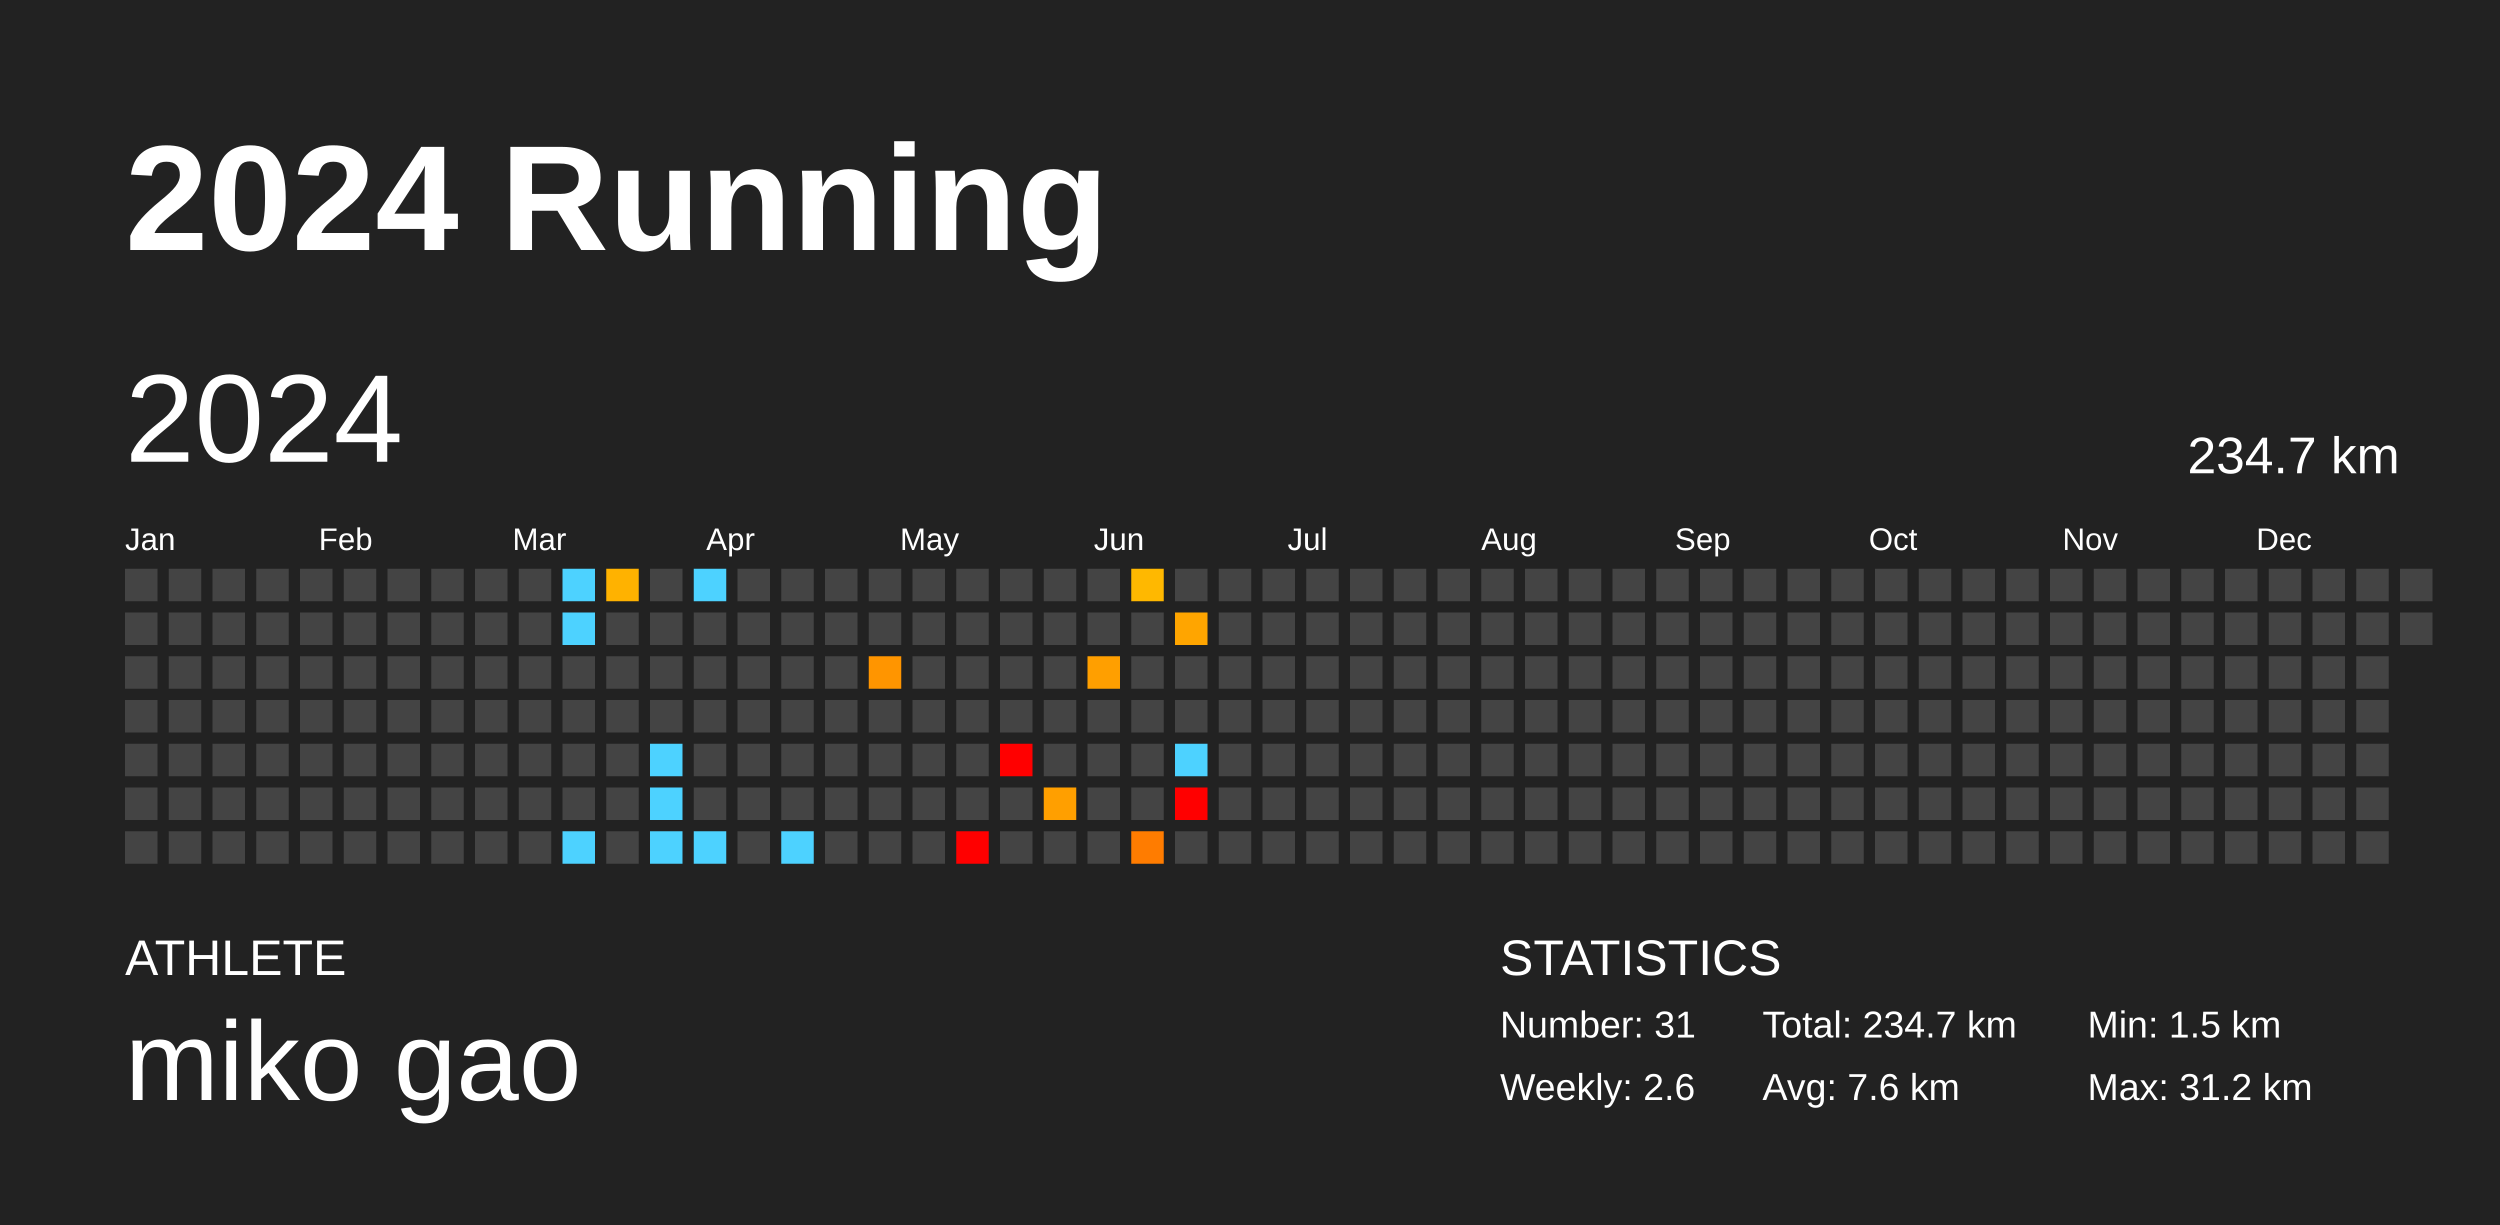
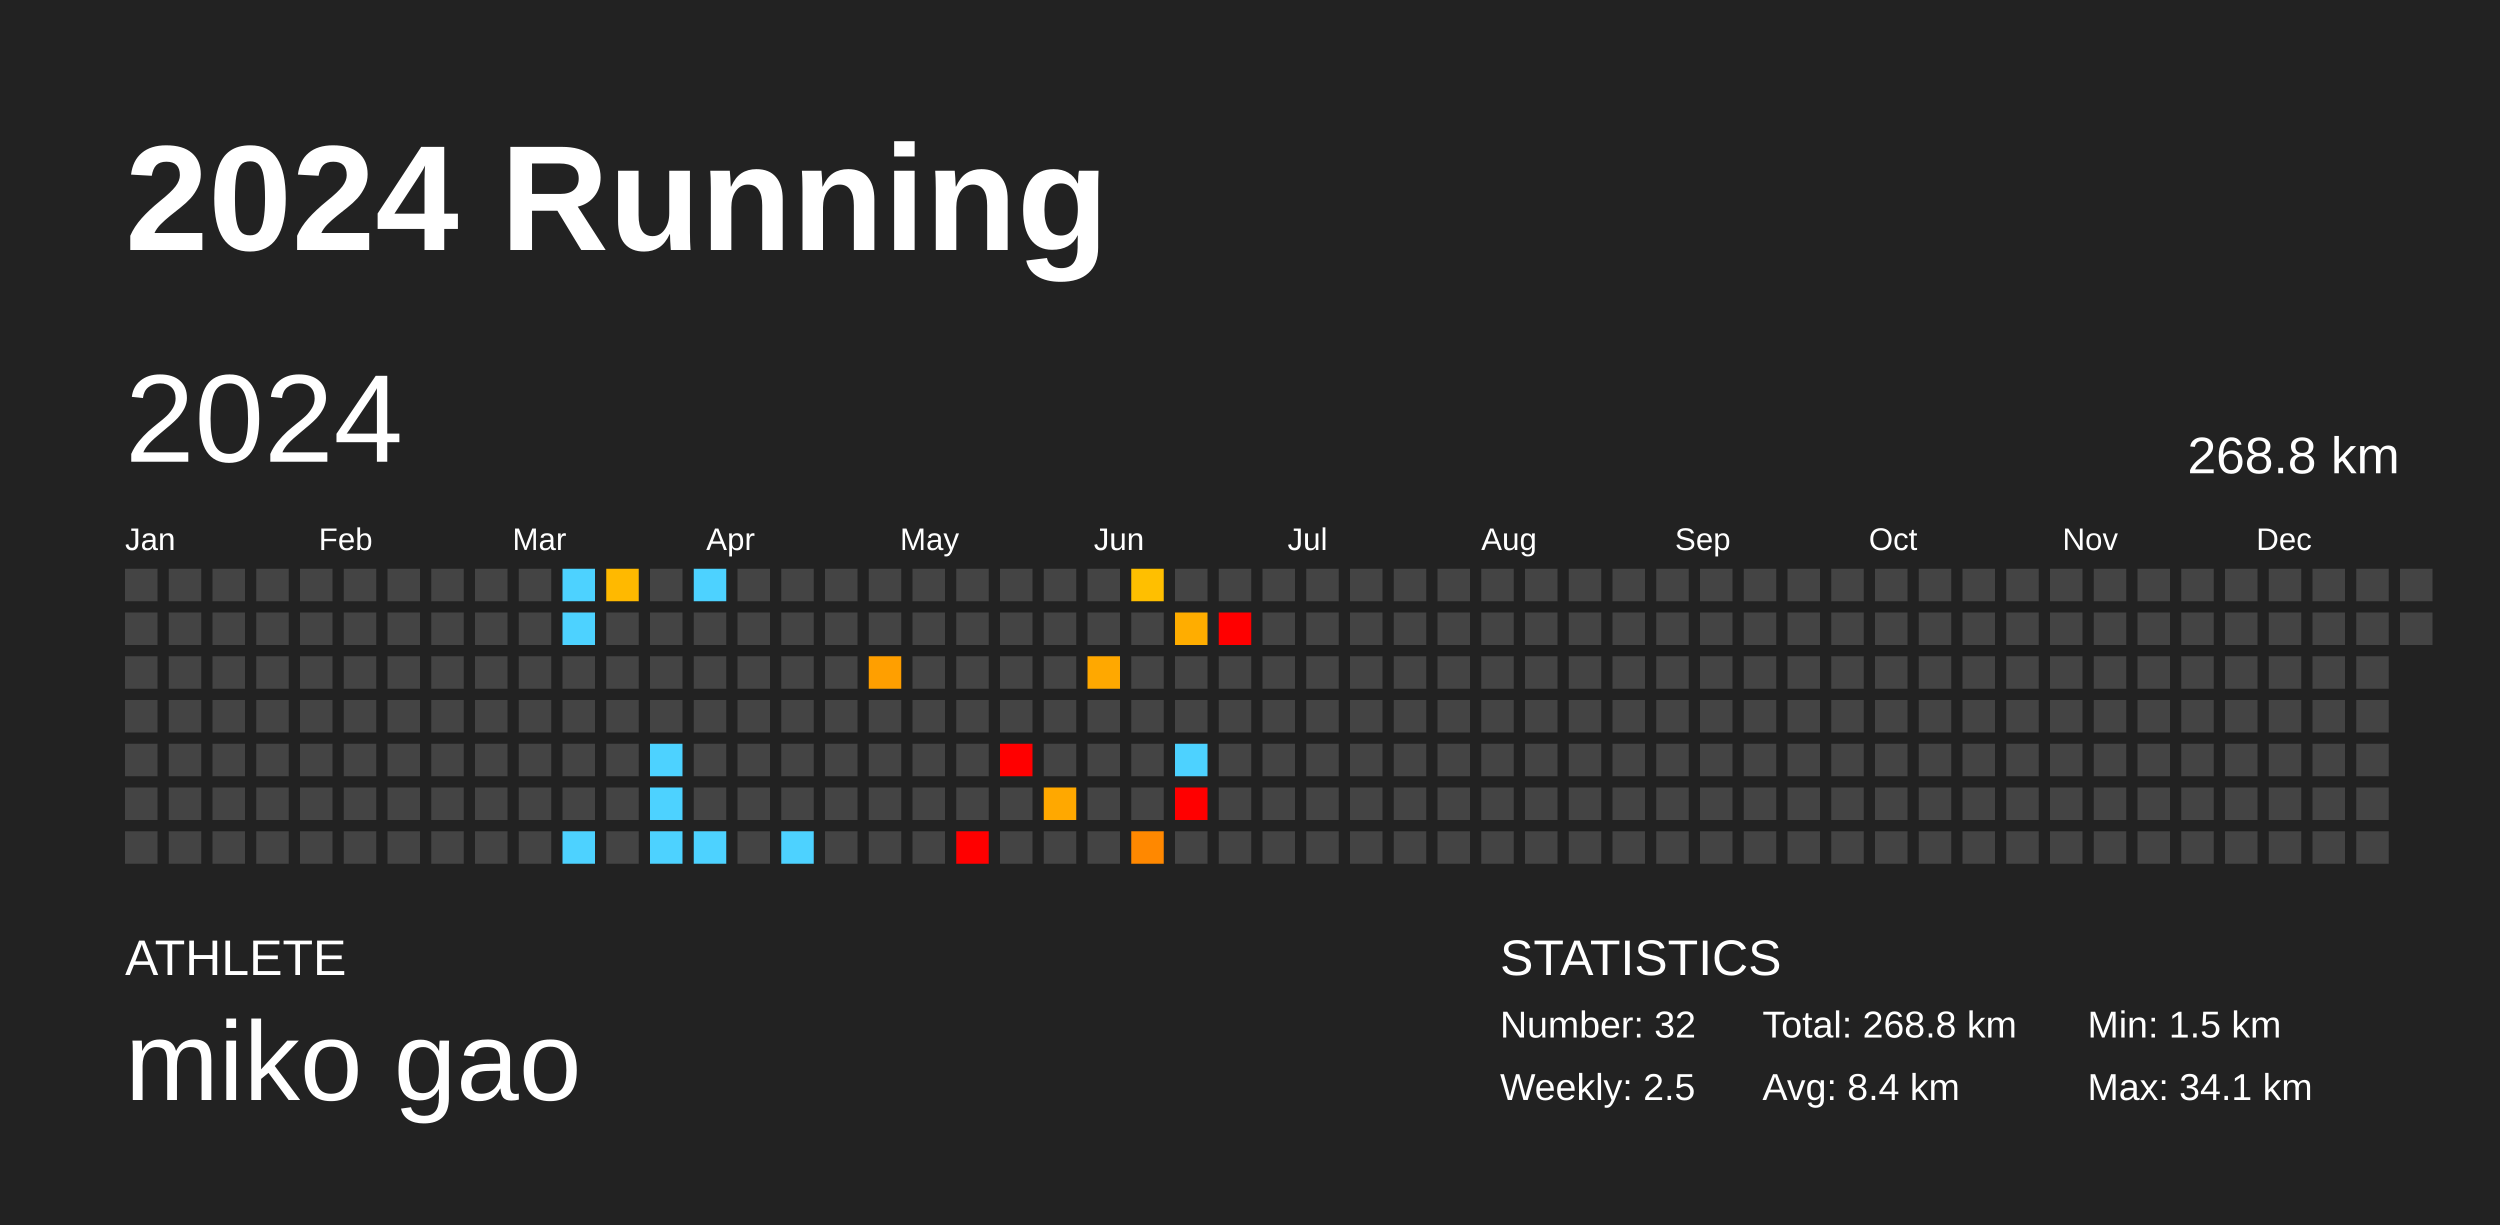
<svg xmlns="http://www.w3.org/2000/svg" baseProfile="full" height="98mm" version="1.1" viewBox="0,0,200,98" width="200mm">
  <defs />
  <rect fill="#222222" height="98" width="200" x="0" y="0" />
  <text fill="#FFFFFF" style="font-size:12px; font-family:Arial; font-weight:bold;" x="10" y="20">2024 Running</text>
  <text fill="#FFFFFF" style="font-size:4px; font-family:Arial" x="10" y="78">ATHLETE</text>
  <text fill="#FFFFFF" style="font-size:9px; font-family:Arial" x="10" y="88">miko gao</text>
  <text fill="#FFFFFF" style="font-size:4px; font-family:Arial" x="120" y="78">STATISTICS</text>
-   <text fill="#FFFFFF" style="font-size:3px; font-family:Arial" x="120" y="83">Number: 31</text>
-   <text fill="#FFFFFF" style="font-size:3px; font-family:Arial" x="120" y="88">Weekly: 2.6</text>
-   <text fill="#FFFFFF" style="font-size:3px; font-family:Arial" x="141" y="83">Total: 234.7 km</text>
-   <text fill="#FFFFFF" style="font-size:3px; font-family:Arial" x="141" y="88">Avg: 7.6 km</text>
+   <text fill="#FFFFFF" style="font-size:3px; font-family:Arial" x="120" y="83">Number: 32</text>
+   <text fill="#FFFFFF" style="font-size:3px; font-family:Arial" x="120" y="88">Weekly: 2.5</text>
+   <text fill="#FFFFFF" style="font-size:3px; font-family:Arial" x="141" y="83">Total: 268.8 km</text>
+   <text fill="#FFFFFF" style="font-size:3px; font-family:Arial" x="141" y="88">Avg: 8.4 km</text>
  <text fill="#FFFFFF" style="font-size:3px; font-family:Arial" x="167" y="83">Min: 1.5 km</text>
-   <text fill="#FFFFFF" style="font-size:3px; font-family:Arial" x="167" y="88">Max: 31.2 km</text>
+   <text fill="#FFFFFF" style="font-size:3px; font-family:Arial" x="167" y="88">Max: 34.1 km</text>
  <text dominant-baseline="hanging" fill="#FFFFFF" style="font-size:10.0px; font-family:Arial;" x="10" y="30">2024</text>
-   <text dominant-baseline="hanging" fill="#FFFFFF" style="font-size:4.125px; font-family:Arial;" x="175" y="35">234.7 km</text>
+   <text dominant-baseline="hanging" fill="#FFFFFF" style="font-size:4.125px; font-family:Arial;" x="175" y="35">268.8 km</text>
  <text fill="#FFFFFF" style="font-size:2.5px; font-family:Arial" x="10.0" y="44">Jan</text>
  <text fill="#FFFFFF" style="font-size:2.5px; font-family:Arial" x="25.5" y="44">Feb</text>
  <text fill="#FFFFFF" style="font-size:2.5px; font-family:Arial" x="41.0" y="44">Mar</text>
  <text fill="#FFFFFF" style="font-size:2.5px; font-family:Arial" x="56.5" y="44">Apr</text>
  <text fill="#FFFFFF" style="font-size:2.5px; font-family:Arial" x="72.0" y="44">May</text>
  <text fill="#FFFFFF" style="font-size:2.5px; font-family:Arial" x="87.5" y="44">Jun</text>
  <text fill="#FFFFFF" style="font-size:2.5px; font-family:Arial" x="103.0" y="44">Jul</text>
  <text fill="#FFFFFF" style="font-size:2.5px; font-family:Arial" x="118.5" y="44">Aug</text>
  <text fill="#FFFFFF" style="font-size:2.5px; font-family:Arial" x="134.0" y="44">Sep</text>
  <text fill="#FFFFFF" style="font-size:2.5px; font-family:Arial" x="149.5" y="44">Oct</text>
  <text fill="#FFFFFF" style="font-size:2.5px; font-family:Arial" x="165.0" y="44">Nov</text>
  <text fill="#FFFFFF" style="font-size:2.5px; font-family:Arial" x="180.5" y="44">Dec</text>
  <rect fill="#444444" height="2.6" width="2.6" x="10.0" y="45.5" />
  <rect fill="#444444" height="2.6" width="2.6" x="10.0" y="49.0" />
  <rect fill="#444444" height="2.6" width="2.6" x="10.0" y="52.5" />
  <rect fill="#444444" height="2.6" width="2.6" x="10.0" y="56.0" />
  <rect fill="#444444" height="2.6" width="2.6" x="10.0" y="59.5" />
  <rect fill="#444444" height="2.6" width="2.6" x="10.0" y="63.0" />
  <rect fill="#444444" height="2.6" width="2.6" x="10.0" y="66.5" />
  <rect fill="#444444" height="2.6" width="2.6" x="13.5" y="45.5" />
  <rect fill="#444444" height="2.6" width="2.6" x="13.5" y="49.0" />
  <rect fill="#444444" height="2.6" width="2.6" x="13.5" y="52.5" />
  <rect fill="#444444" height="2.6" width="2.6" x="13.5" y="56.0" />
  <rect fill="#444444" height="2.6" width="2.6" x="13.5" y="59.5" />
  <rect fill="#444444" height="2.6" width="2.6" x="13.5" y="63.0" />
  <rect fill="#444444" height="2.6" width="2.6" x="13.5" y="66.5" />
  <rect fill="#444444" height="2.6" width="2.6" x="17.0" y="45.5" />
  <rect fill="#444444" height="2.6" width="2.6" x="17.0" y="49.0" />
  <rect fill="#444444" height="2.6" width="2.6" x="17.0" y="52.5" />
  <rect fill="#444444" height="2.6" width="2.6" x="17.0" y="56.0" />
  <rect fill="#444444" height="2.6" width="2.6" x="17.0" y="59.5" />
  <rect fill="#444444" height="2.6" width="2.6" x="17.0" y="63.0" />
  <rect fill="#444444" height="2.6" width="2.6" x="17.0" y="66.5" />
  <rect fill="#444444" height="2.6" width="2.6" x="20.5" y="45.5" />
  <rect fill="#444444" height="2.6" width="2.6" x="20.5" y="49.0" />
  <rect fill="#444444" height="2.6" width="2.6" x="20.5" y="52.5" />
  <rect fill="#444444" height="2.6" width="2.6" x="20.5" y="56.0" />
  <rect fill="#444444" height="2.6" width="2.6" x="20.5" y="59.5" />
  <rect fill="#444444" height="2.6" width="2.6" x="20.5" y="63.0" />
  <rect fill="#444444" height="2.6" width="2.6" x="20.5" y="66.5" />
  <rect fill="#444444" height="2.6" width="2.6" x="24.0" y="45.5" />
  <rect fill="#444444" height="2.6" width="2.6" x="24.0" y="49.0" />
  <rect fill="#444444" height="2.6" width="2.6" x="24.0" y="52.5" />
  <rect fill="#444444" height="2.6" width="2.6" x="24.0" y="56.0" />
  <rect fill="#444444" height="2.6" width="2.6" x="24.0" y="59.5" />
  <rect fill="#444444" height="2.6" width="2.6" x="24.0" y="63.0" />
  <rect fill="#444444" height="2.6" width="2.6" x="24.0" y="66.5" />
  <rect fill="#444444" height="2.6" width="2.6" x="27.5" y="45.5" />
  <rect fill="#444444" height="2.6" width="2.6" x="27.5" y="49.0" />
  <rect fill="#444444" height="2.6" width="2.6" x="27.5" y="52.5" />
  <rect fill="#444444" height="2.6" width="2.6" x="27.5" y="56.0" />
  <rect fill="#444444" height="2.6" width="2.6" x="27.5" y="59.5" />
  <rect fill="#444444" height="2.6" width="2.6" x="27.5" y="63.0" />
  <rect fill="#444444" height="2.6" width="2.6" x="27.5" y="66.5" />
  <rect fill="#444444" height="2.6" width="2.6" x="31.0" y="45.5" />
  <rect fill="#444444" height="2.6" width="2.6" x="31.0" y="49.0" />
  <rect fill="#444444" height="2.6" width="2.6" x="31.0" y="52.5" />
  <rect fill="#444444" height="2.6" width="2.6" x="31.0" y="56.0" />
  <rect fill="#444444" height="2.6" width="2.6" x="31.0" y="59.5" />
  <rect fill="#444444" height="2.6" width="2.6" x="31.0" y="63.0" />
  <rect fill="#444444" height="2.6" width="2.6" x="31.0" y="66.5" />
  <rect fill="#444444" height="2.6" width="2.6" x="34.5" y="45.5" />
  <rect fill="#444444" height="2.6" width="2.6" x="34.5" y="49.0" />
  <rect fill="#444444" height="2.6" width="2.6" x="34.5" y="52.5" />
  <rect fill="#444444" height="2.6" width="2.6" x="34.5" y="56.0" />
  <rect fill="#444444" height="2.6" width="2.6" x="34.5" y="59.5" />
  <rect fill="#444444" height="2.6" width="2.6" x="34.5" y="63.0" />
  <rect fill="#444444" height="2.6" width="2.6" x="34.5" y="66.5" />
  <rect fill="#444444" height="2.6" width="2.6" x="38.0" y="45.5" />
  <rect fill="#444444" height="2.6" width="2.6" x="38.0" y="49.0" />
  <rect fill="#444444" height="2.6" width="2.6" x="38.0" y="52.5" />
  <rect fill="#444444" height="2.6" width="2.6" x="38.0" y="56.0" />
  <rect fill="#444444" height="2.6" width="2.6" x="38.0" y="59.5" />
  <rect fill="#444444" height="2.6" width="2.6" x="38.0" y="63.0" />
  <rect fill="#444444" height="2.6" width="2.6" x="38.0" y="66.5" />
  <rect fill="#444444" height="2.6" width="2.6" x="41.5" y="45.5" />
  <rect fill="#444444" height="2.6" width="2.6" x="41.5" y="49.0" />
  <rect fill="#444444" height="2.6" width="2.6" x="41.5" y="52.5" />
  <rect fill="#444444" height="2.6" width="2.6" x="41.5" y="56.0" />
  <rect fill="#444444" height="2.6" width="2.6" x="41.5" y="59.5" />
  <rect fill="#444444" height="2.6" width="2.6" x="41.5" y="63.0" />
  <rect fill="#444444" height="2.6" width="2.6" x="41.5" y="66.5" />
  <rect fill="#4dd2ff" height="2.6" width="2.6" x="45.0" y="45.5" />
  <rect fill="#4dd2ff" height="2.6" width="2.6" x="45.0" y="49.0" />
  <rect fill="#444444" height="2.6" width="2.6" x="45.0" y="52.5" />
  <rect fill="#444444" height="2.6" width="2.6" x="45.0" y="56.0" />
  <rect fill="#444444" height="2.6" width="2.6" x="45.0" y="59.5" />
  <rect fill="#444444" height="2.6" width="2.6" x="45.0" y="63.0" />
  <rect fill="#4dd2ff" height="2.6" width="2.6" x="45.0" y="66.5" />
-   <rect fill="#ffb200" height="2.6" width="2.6" x="48.5" y="45.5" />
+   <rect fill="#ffb900" height="2.6" width="2.6" x="48.5" y="45.5" />
  <rect fill="#444444" height="2.6" width="2.6" x="48.5" y="49.0" />
  <rect fill="#444444" height="2.6" width="2.6" x="48.5" y="52.5" />
  <rect fill="#444444" height="2.6" width="2.6" x="48.5" y="56.0" />
  <rect fill="#444444" height="2.6" width="2.6" x="48.5" y="59.5" />
  <rect fill="#444444" height="2.6" width="2.6" x="48.5" y="63.0" />
  <rect fill="#444444" height="2.6" width="2.6" x="48.5" y="66.5" />
  <rect fill="#444444" height="2.6" width="2.6" x="52.0" y="45.5" />
  <rect fill="#444444" height="2.6" width="2.6" x="52.0" y="49.0" />
  <rect fill="#444444" height="2.6" width="2.6" x="52.0" y="52.5" />
  <rect fill="#444444" height="2.6" width="2.6" x="52.0" y="56.0" />
  <rect fill="#4dd2ff" height="2.6" width="2.6" x="52.0" y="59.5" />
  <rect fill="#4dd2ff" height="2.6" width="2.6" x="52.0" y="63.0" />
  <rect fill="#4dd2ff" height="2.6" width="2.6" x="52.0" y="66.5" />
  <rect fill="#4dd2ff" height="2.6" width="2.6" x="55.5" y="45.5" />
  <rect fill="#444444" height="2.6" width="2.6" x="55.5" y="49.0" />
  <rect fill="#444444" height="2.6" width="2.6" x="55.5" y="52.5" />
  <rect fill="#444444" height="2.6" width="2.6" x="55.5" y="56.0" />
  <rect fill="#444444" height="2.6" width="2.6" x="55.5" y="59.5" />
  <rect fill="#444444" height="2.6" width="2.6" x="55.5" y="63.0" />
  <rect fill="#4dd2ff" height="2.6" width="2.6" x="55.5" y="66.5" />
  <rect fill="#444444" height="2.6" width="2.6" x="59.0" y="45.5" />
  <rect fill="#444444" height="2.6" width="2.6" x="59.0" y="49.0" />
  <rect fill="#444444" height="2.6" width="2.6" x="59.0" y="52.5" />
  <rect fill="#444444" height="2.6" width="2.6" x="59.0" y="56.0" />
  <rect fill="#444444" height="2.6" width="2.6" x="59.0" y="59.5" />
  <rect fill="#444444" height="2.6" width="2.6" x="59.0" y="63.0" />
  <rect fill="#444444" height="2.6" width="2.6" x="59.0" y="66.5" />
  <rect fill="#444444" height="2.6" width="2.6" x="62.5" y="45.5" />
  <rect fill="#444444" height="2.6" width="2.6" x="62.5" y="49.0" />
  <rect fill="#444444" height="2.6" width="2.6" x="62.5" y="52.5" />
  <rect fill="#444444" height="2.6" width="2.6" x="62.5" y="56.0" />
  <rect fill="#444444" height="2.6" width="2.6" x="62.5" y="59.5" />
  <rect fill="#444444" height="2.6" width="2.6" x="62.5" y="63.0" />
  <rect fill="#4dd2ff" height="2.6" width="2.6" x="62.5" y="66.5" />
  <rect fill="#444444" height="2.6" width="2.6" x="66.0" y="45.5" />
  <rect fill="#444444" height="2.6" width="2.6" x="66.0" y="49.0" />
  <rect fill="#444444" height="2.6" width="2.6" x="66.0" y="52.5" />
  <rect fill="#444444" height="2.6" width="2.6" x="66.0" y="56.0" />
  <rect fill="#444444" height="2.6" width="2.6" x="66.0" y="59.5" />
  <rect fill="#444444" height="2.6" width="2.6" x="66.0" y="63.0" />
  <rect fill="#444444" height="2.6" width="2.6" x="66.0" y="66.5" />
  <rect fill="#444444" height="2.6" width="2.6" x="69.5" y="45.5" />
  <rect fill="#444444" height="2.6" width="2.6" x="69.5" y="49.0" />
-   <rect fill="#ff9500" height="2.6" width="2.6" x="69.5" y="52.5" />
+   <rect fill="#ff9f00" height="2.6" width="2.6" x="69.5" y="52.5" />
  <rect fill="#444444" height="2.6" width="2.6" x="69.5" y="56.0" />
  <rect fill="#444444" height="2.6" width="2.6" x="69.5" y="59.5" />
  <rect fill="#444444" height="2.6" width="2.6" x="69.5" y="63.0" />
  <rect fill="#444444" height="2.6" width="2.6" x="69.5" y="66.5" />
  <rect fill="#444444" height="2.6" width="2.6" x="73.0" y="45.5" />
  <rect fill="#444444" height="2.6" width="2.6" x="73.0" y="49.0" />
  <rect fill="#444444" height="2.6" width="2.6" x="73.0" y="52.5" />
  <rect fill="#444444" height="2.6" width="2.6" x="73.0" y="56.0" />
  <rect fill="#444444" height="2.6" width="2.6" x="73.0" y="59.5" />
  <rect fill="#444444" height="2.6" width="2.6" x="73.0" y="63.0" />
  <rect fill="#444444" height="2.6" width="2.6" x="73.0" y="66.5" />
  <rect fill="#444444" height="2.6" width="2.6" x="76.5" y="45.5" />
  <rect fill="#444444" height="2.6" width="2.6" x="76.5" y="49.0" />
  <rect fill="#444444" height="2.6" width="2.6" x="76.5" y="52.5" />
  <rect fill="#444444" height="2.6" width="2.6" x="76.5" y="56.0" />
  <rect fill="#444444" height="2.6" width="2.6" x="76.5" y="59.5" />
  <rect fill="#444444" height="2.6" width="2.6" x="76.5" y="63.0" />
  <rect fill="red" height="2.6" width="2.6" x="76.5" y="66.5" />
  <rect fill="#444444" height="2.6" width="2.6" x="80.0" y="45.5" />
  <rect fill="#444444" height="2.6" width="2.6" x="80.0" y="49.0" />
  <rect fill="#444444" height="2.6" width="2.6" x="80.0" y="52.5" />
  <rect fill="#444444" height="2.6" width="2.6" x="80.0" y="56.0" />
  <rect fill="red" height="2.6" width="2.6" x="80.0" y="59.5" />
  <rect fill="#444444" height="2.6" width="2.6" x="80.0" y="63.0" />
  <rect fill="#444444" height="2.6" width="2.6" x="80.0" y="66.5" />
  <rect fill="#444444" height="2.6" width="2.6" x="83.5" y="45.5" />
  <rect fill="#444444" height="2.6" width="2.6" x="83.5" y="49.0" />
  <rect fill="#444444" height="2.6" width="2.6" x="83.5" y="52.5" />
  <rect fill="#444444" height="2.6" width="2.6" x="83.5" y="56.0" />
  <rect fill="#444444" height="2.6" width="2.6" x="83.5" y="59.5" />
-   <rect fill="#ff9f00" height="2.6" width="2.6" x="83.5" y="63.0" />
+   <rect fill="#ffa800" height="2.6" width="2.6" x="83.5" y="63.0" />
  <rect fill="#444444" height="2.6" width="2.6" x="83.5" y="66.5" />
  <rect fill="#444444" height="2.6" width="2.6" x="87.0" y="45.5" />
  <rect fill="#444444" height="2.6" width="2.6" x="87.0" y="49.0" />
-   <rect fill="#ff9f00" height="2.6" width="2.6" x="87.0" y="52.5" />
+   <rect fill="#ffa800" height="2.6" width="2.6" x="87.0" y="52.5" />
  <rect fill="#444444" height="2.6" width="2.6" x="87.0" y="56.0" />
  <rect fill="#444444" height="2.6" width="2.6" x="87.0" y="59.5" />
  <rect fill="#444444" height="2.6" width="2.6" x="87.0" y="63.0" />
  <rect fill="#444444" height="2.6" width="2.6" x="87.0" y="66.5" />
-   <rect fill="#ffb800" height="2.6" width="2.6" x="90.5" y="45.5" />
+   <rect fill="#ffbf00" height="2.6" width="2.6" x="90.5" y="45.5" />
  <rect fill="#444444" height="2.6" width="2.6" x="90.5" y="49.0" />
  <rect fill="#444444" height="2.6" width="2.6" x="90.5" y="52.5" />
  <rect fill="#444444" height="2.6" width="2.6" x="90.5" y="56.0" />
  <rect fill="#444444" height="2.6" width="2.6" x="90.5" y="59.5" />
  <rect fill="#444444" height="2.6" width="2.6" x="90.5" y="63.0" />
-   <rect fill="#ff7c00" height="2.6" width="2.6" x="90.5" y="66.5" />
+   <rect fill="#ff8800" height="2.6" width="2.6" x="90.5" y="66.5" />
  <rect fill="#444444" height="2.6" width="2.6" x="94.0" y="45.5" />
-   <rect fill="#ffa500" height="2.6" width="2.6" x="94.0" y="49.0" />
+   <rect fill="#ffad00" height="2.6" width="2.6" x="94.0" y="49.0" />
  <rect fill="#444444" height="2.6" width="2.6" x="94.0" y="52.5" />
  <rect fill="#444444" height="2.6" width="2.6" x="94.0" y="56.0" />
  <rect fill="#4dd2ff" height="2.6" width="2.6" x="94.0" y="59.5" />
  <rect fill="red" height="2.6" width="2.6" x="94.0" y="63.0" />
  <rect fill="#444444" height="2.6" width="2.6" x="94.0" y="66.5" />
  <rect fill="#444444" height="2.6" width="2.6" x="97.5" y="45.5" />
-   <rect fill="#444444" height="2.6" width="2.6" x="97.5" y="49.0" />
+   <rect fill="red" height="2.6" width="2.6" x="97.5" y="49.0" />
  <rect fill="#444444" height="2.6" width="2.6" x="97.5" y="52.5" />
  <rect fill="#444444" height="2.6" width="2.6" x="97.5" y="56.0" />
  <rect fill="#444444" height="2.6" width="2.6" x="97.5" y="59.5" />
  <rect fill="#444444" height="2.6" width="2.6" x="97.5" y="63.0" />
  <rect fill="#444444" height="2.6" width="2.6" x="97.5" y="66.5" />
  <rect fill="#444444" height="2.6" width="2.6" x="101.0" y="45.5" />
  <rect fill="#444444" height="2.6" width="2.6" x="101.0" y="49.0" />
  <rect fill="#444444" height="2.6" width="2.6" x="101.0" y="52.5" />
  <rect fill="#444444" height="2.6" width="2.6" x="101.0" y="56.0" />
  <rect fill="#444444" height="2.6" width="2.6" x="101.0" y="59.5" />
  <rect fill="#444444" height="2.6" width="2.6" x="101.0" y="63.0" />
  <rect fill="#444444" height="2.6" width="2.6" x="101.0" y="66.5" />
  <rect fill="#444444" height="2.6" width="2.6" x="104.5" y="45.5" />
  <rect fill="#444444" height="2.6" width="2.6" x="104.5" y="49.0" />
  <rect fill="#444444" height="2.6" width="2.6" x="104.5" y="52.5" />
  <rect fill="#444444" height="2.6" width="2.6" x="104.5" y="56.0" />
  <rect fill="#444444" height="2.6" width="2.6" x="104.5" y="59.5" />
  <rect fill="#444444" height="2.6" width="2.6" x="104.5" y="63.0" />
  <rect fill="#444444" height="2.6" width="2.6" x="104.5" y="66.5" />
  <rect fill="#444444" height="2.6" width="2.6" x="108.0" y="45.5" />
  <rect fill="#444444" height="2.6" width="2.6" x="108.0" y="49.0" />
  <rect fill="#444444" height="2.6" width="2.6" x="108.0" y="52.5" />
  <rect fill="#444444" height="2.6" width="2.6" x="108.0" y="56.0" />
  <rect fill="#444444" height="2.6" width="2.6" x="108.0" y="59.5" />
  <rect fill="#444444" height="2.6" width="2.6" x="108.0" y="63.0" />
  <rect fill="#444444" height="2.6" width="2.6" x="108.0" y="66.5" />
  <rect fill="#444444" height="2.6" width="2.6" x="111.5" y="45.5" />
  <rect fill="#444444" height="2.6" width="2.6" x="111.5" y="49.0" />
  <rect fill="#444444" height="2.6" width="2.6" x="111.5" y="52.5" />
  <rect fill="#444444" height="2.6" width="2.6" x="111.5" y="56.0" />
  <rect fill="#444444" height="2.6" width="2.6" x="111.5" y="59.5" />
  <rect fill="#444444" height="2.6" width="2.6" x="111.5" y="63.0" />
  <rect fill="#444444" height="2.6" width="2.6" x="111.5" y="66.5" />
  <rect fill="#444444" height="2.6" width="2.6" x="115.0" y="45.5" />
  <rect fill="#444444" height="2.6" width="2.6" x="115.0" y="49.0" />
  <rect fill="#444444" height="2.6" width="2.6" x="115.0" y="52.5" />
  <rect fill="#444444" height="2.6" width="2.6" x="115.0" y="56.0" />
  <rect fill="#444444" height="2.6" width="2.6" x="115.0" y="59.5" />
  <rect fill="#444444" height="2.6" width="2.6" x="115.0" y="63.0" />
  <rect fill="#444444" height="2.6" width="2.6" x="115.0" y="66.5" />
  <rect fill="#444444" height="2.6" width="2.6" x="118.5" y="45.5" />
  <rect fill="#444444" height="2.6" width="2.6" x="118.5" y="49.0" />
  <rect fill="#444444" height="2.6" width="2.6" x="118.5" y="52.5" />
  <rect fill="#444444" height="2.6" width="2.6" x="118.5" y="56.0" />
  <rect fill="#444444" height="2.6" width="2.6" x="118.5" y="59.5" />
  <rect fill="#444444" height="2.6" width="2.6" x="118.5" y="63.0" />
  <rect fill="#444444" height="2.6" width="2.6" x="118.5" y="66.5" />
  <rect fill="#444444" height="2.6" width="2.6" x="122.0" y="45.5" />
  <rect fill="#444444" height="2.6" width="2.6" x="122.0" y="49.0" />
  <rect fill="#444444" height="2.6" width="2.6" x="122.0" y="52.5" />
  <rect fill="#444444" height="2.6" width="2.6" x="122.0" y="56.0" />
  <rect fill="#444444" height="2.6" width="2.6" x="122.0" y="59.5" />
  <rect fill="#444444" height="2.6" width="2.6" x="122.0" y="63.0" />
  <rect fill="#444444" height="2.6" width="2.6" x="122.0" y="66.5" />
  <rect fill="#444444" height="2.6" width="2.6" x="125.5" y="45.5" />
  <rect fill="#444444" height="2.6" width="2.6" x="125.5" y="49.0" />
  <rect fill="#444444" height="2.6" width="2.6" x="125.5" y="52.5" />
  <rect fill="#444444" height="2.6" width="2.6" x="125.5" y="56.0" />
  <rect fill="#444444" height="2.6" width="2.6" x="125.5" y="59.5" />
  <rect fill="#444444" height="2.6" width="2.6" x="125.5" y="63.0" />
  <rect fill="#444444" height="2.6" width="2.6" x="125.5" y="66.5" />
  <rect fill="#444444" height="2.6" width="2.6" x="129.0" y="45.5" />
  <rect fill="#444444" height="2.6" width="2.6" x="129.0" y="49.0" />
  <rect fill="#444444" height="2.6" width="2.6" x="129.0" y="52.5" />
  <rect fill="#444444" height="2.6" width="2.6" x="129.0" y="56.0" />
  <rect fill="#444444" height="2.6" width="2.6" x="129.0" y="59.5" />
  <rect fill="#444444" height="2.6" width="2.6" x="129.0" y="63.0" />
  <rect fill="#444444" height="2.6" width="2.6" x="129.0" y="66.5" />
  <rect fill="#444444" height="2.6" width="2.6" x="132.5" y="45.5" />
  <rect fill="#444444" height="2.6" width="2.6" x="132.5" y="49.0" />
  <rect fill="#444444" height="2.6" width="2.6" x="132.5" y="52.5" />
  <rect fill="#444444" height="2.6" width="2.6" x="132.5" y="56.0" />
  <rect fill="#444444" height="2.6" width="2.6" x="132.5" y="59.5" />
  <rect fill="#444444" height="2.6" width="2.6" x="132.5" y="63.0" />
  <rect fill="#444444" height="2.6" width="2.6" x="132.5" y="66.5" />
  <rect fill="#444444" height="2.6" width="2.6" x="136.0" y="45.5" />
  <rect fill="#444444" height="2.6" width="2.6" x="136.0" y="49.0" />
  <rect fill="#444444" height="2.6" width="2.6" x="136.0" y="52.5" />
  <rect fill="#444444" height="2.6" width="2.6" x="136.0" y="56.0" />
  <rect fill="#444444" height="2.6" width="2.6" x="136.0" y="59.5" />
  <rect fill="#444444" height="2.6" width="2.6" x="136.0" y="63.0" />
  <rect fill="#444444" height="2.6" width="2.6" x="136.0" y="66.5" />
  <rect fill="#444444" height="2.6" width="2.6" x="139.5" y="45.5" />
  <rect fill="#444444" height="2.6" width="2.6" x="139.5" y="49.0" />
  <rect fill="#444444" height="2.6" width="2.6" x="139.5" y="52.5" />
  <rect fill="#444444" height="2.6" width="2.6" x="139.5" y="56.0" />
  <rect fill="#444444" height="2.6" width="2.6" x="139.5" y="59.5" />
  <rect fill="#444444" height="2.6" width="2.6" x="139.5" y="63.0" />
  <rect fill="#444444" height="2.6" width="2.6" x="139.5" y="66.5" />
  <rect fill="#444444" height="2.6" width="2.6" x="143.0" y="45.5" />
  <rect fill="#444444" height="2.6" width="2.6" x="143.0" y="49.0" />
  <rect fill="#444444" height="2.6" width="2.6" x="143.0" y="52.5" />
  <rect fill="#444444" height="2.6" width="2.6" x="143.0" y="56.0" />
  <rect fill="#444444" height="2.6" width="2.6" x="143.0" y="59.5" />
  <rect fill="#444444" height="2.6" width="2.6" x="143.0" y="63.0" />
  <rect fill="#444444" height="2.6" width="2.6" x="143.0" y="66.5" />
  <rect fill="#444444" height="2.6" width="2.6" x="146.5" y="45.5" />
  <rect fill="#444444" height="2.6" width="2.6" x="146.5" y="49.0" />
  <rect fill="#444444" height="2.6" width="2.6" x="146.5" y="52.5" />
  <rect fill="#444444" height="2.6" width="2.6" x="146.5" y="56.0" />
  <rect fill="#444444" height="2.6" width="2.6" x="146.5" y="59.5" />
  <rect fill="#444444" height="2.6" width="2.6" x="146.5" y="63.0" />
  <rect fill="#444444" height="2.6" width="2.6" x="146.5" y="66.5" />
  <rect fill="#444444" height="2.6" width="2.6" x="150.0" y="45.5" />
  <rect fill="#444444" height="2.6" width="2.6" x="150.0" y="49.0" />
  <rect fill="#444444" height="2.6" width="2.6" x="150.0" y="52.5" />
  <rect fill="#444444" height="2.6" width="2.6" x="150.0" y="56.0" />
  <rect fill="#444444" height="2.6" width="2.6" x="150.0" y="59.5" />
  <rect fill="#444444" height="2.6" width="2.6" x="150.0" y="63.0" />
  <rect fill="#444444" height="2.6" width="2.6" x="150.0" y="66.5" />
  <rect fill="#444444" height="2.6" width="2.6" x="153.5" y="45.5" />
  <rect fill="#444444" height="2.6" width="2.6" x="153.5" y="49.0" />
  <rect fill="#444444" height="2.6" width="2.6" x="153.5" y="52.5" />
  <rect fill="#444444" height="2.6" width="2.6" x="153.5" y="56.0" />
  <rect fill="#444444" height="2.6" width="2.6" x="153.5" y="59.5" />
  <rect fill="#444444" height="2.6" width="2.6" x="153.5" y="63.0" />
  <rect fill="#444444" height="2.6" width="2.6" x="153.5" y="66.5" />
  <rect fill="#444444" height="2.6" width="2.6" x="157.0" y="45.5" />
  <rect fill="#444444" height="2.6" width="2.6" x="157.0" y="49.0" />
  <rect fill="#444444" height="2.6" width="2.6" x="157.0" y="52.5" />
  <rect fill="#444444" height="2.6" width="2.6" x="157.0" y="56.0" />
  <rect fill="#444444" height="2.6" width="2.6" x="157.0" y="59.5" />
  <rect fill="#444444" height="2.6" width="2.6" x="157.0" y="63.0" />
  <rect fill="#444444" height="2.6" width="2.6" x="157.0" y="66.5" />
  <rect fill="#444444" height="2.6" width="2.6" x="160.5" y="45.5" />
  <rect fill="#444444" height="2.6" width="2.6" x="160.5" y="49.0" />
  <rect fill="#444444" height="2.6" width="2.6" x="160.5" y="52.5" />
  <rect fill="#444444" height="2.6" width="2.6" x="160.5" y="56.0" />
  <rect fill="#444444" height="2.6" width="2.6" x="160.5" y="59.5" />
  <rect fill="#444444" height="2.6" width="2.6" x="160.5" y="63.0" />
  <rect fill="#444444" height="2.6" width="2.6" x="160.5" y="66.5" />
  <rect fill="#444444" height="2.6" width="2.6" x="164.0" y="45.5" />
  <rect fill="#444444" height="2.6" width="2.6" x="164.0" y="49.0" />
  <rect fill="#444444" height="2.6" width="2.6" x="164.0" y="52.5" />
  <rect fill="#444444" height="2.6" width="2.6" x="164.0" y="56.0" />
  <rect fill="#444444" height="2.6" width="2.6" x="164.0" y="59.5" />
  <rect fill="#444444" height="2.6" width="2.6" x="164.0" y="63.0" />
  <rect fill="#444444" height="2.6" width="2.6" x="164.0" y="66.5" />
  <rect fill="#444444" height="2.6" width="2.6" x="167.5" y="45.5" />
  <rect fill="#444444" height="2.6" width="2.6" x="167.5" y="49.0" />
  <rect fill="#444444" height="2.6" width="2.6" x="167.5" y="52.5" />
  <rect fill="#444444" height="2.6" width="2.6" x="167.5" y="56.0" />
  <rect fill="#444444" height="2.6" width="2.6" x="167.5" y="59.5" />
  <rect fill="#444444" height="2.6" width="2.6" x="167.5" y="63.0" />
  <rect fill="#444444" height="2.6" width="2.6" x="167.5" y="66.5" />
  <rect fill="#444444" height="2.6" width="2.6" x="171.0" y="45.5" />
  <rect fill="#444444" height="2.6" width="2.6" x="171.0" y="49.0" />
  <rect fill="#444444" height="2.6" width="2.6" x="171.0" y="52.5" />
  <rect fill="#444444" height="2.6" width="2.6" x="171.0" y="56.0" />
  <rect fill="#444444" height="2.6" width="2.6" x="171.0" y="59.5" />
  <rect fill="#444444" height="2.6" width="2.6" x="171.0" y="63.0" />
  <rect fill="#444444" height="2.6" width="2.6" x="171.0" y="66.5" />
  <rect fill="#444444" height="2.6" width="2.6" x="174.5" y="45.5" />
  <rect fill="#444444" height="2.6" width="2.6" x="174.5" y="49.0" />
  <rect fill="#444444" height="2.6" width="2.6" x="174.5" y="52.5" />
  <rect fill="#444444" height="2.6" width="2.6" x="174.5" y="56.0" />
  <rect fill="#444444" height="2.6" width="2.6" x="174.5" y="59.5" />
  <rect fill="#444444" height="2.6" width="2.6" x="174.5" y="63.0" />
  <rect fill="#444444" height="2.6" width="2.6" x="174.5" y="66.5" />
  <rect fill="#444444" height="2.6" width="2.6" x="178.0" y="45.5" />
  <rect fill="#444444" height="2.6" width="2.6" x="178.0" y="49.0" />
  <rect fill="#444444" height="2.6" width="2.6" x="178.0" y="52.5" />
  <rect fill="#444444" height="2.6" width="2.6" x="178.0" y="56.0" />
  <rect fill="#444444" height="2.6" width="2.6" x="178.0" y="59.5" />
  <rect fill="#444444" height="2.6" width="2.6" x="178.0" y="63.0" />
  <rect fill="#444444" height="2.6" width="2.6" x="178.0" y="66.5" />
  <rect fill="#444444" height="2.6" width="2.6" x="181.5" y="45.5" />
  <rect fill="#444444" height="2.6" width="2.6" x="181.5" y="49.0" />
  <rect fill="#444444" height="2.6" width="2.6" x="181.5" y="52.5" />
  <rect fill="#444444" height="2.6" width="2.6" x="181.5" y="56.0" />
  <rect fill="#444444" height="2.6" width="2.6" x="181.5" y="59.5" />
  <rect fill="#444444" height="2.6" width="2.6" x="181.5" y="63.0" />
  <rect fill="#444444" height="2.6" width="2.6" x="181.5" y="66.5" />
  <rect fill="#444444" height="2.6" width="2.6" x="185.0" y="45.5" />
  <rect fill="#444444" height="2.6" width="2.6" x="185.0" y="49.0" />
  <rect fill="#444444" height="2.6" width="2.6" x="185.0" y="52.5" />
  <rect fill="#444444" height="2.6" width="2.6" x="185.0" y="56.0" />
  <rect fill="#444444" height="2.6" width="2.6" x="185.0" y="59.5" />
  <rect fill="#444444" height="2.6" width="2.6" x="185.0" y="63.0" />
  <rect fill="#444444" height="2.6" width="2.6" x="185.0" y="66.5" />
  <rect fill="#444444" height="2.6" width="2.6" x="188.5" y="45.5" />
  <rect fill="#444444" height="2.6" width="2.6" x="188.5" y="49.0" />
  <rect fill="#444444" height="2.6" width="2.6" x="188.5" y="52.5" />
  <rect fill="#444444" height="2.6" width="2.6" x="188.5" y="56.0" />
  <rect fill="#444444" height="2.6" width="2.6" x="188.5" y="59.5" />
  <rect fill="#444444" height="2.6" width="2.6" x="188.5" y="63.0" />
  <rect fill="#444444" height="2.6" width="2.6" x="188.5" y="66.5" />
  <rect fill="#444444" height="2.6" width="2.6" x="192.0" y="45.5" />
  <rect fill="#444444" height="2.6" width="2.6" x="192.0" y="49.0" />
</svg>
